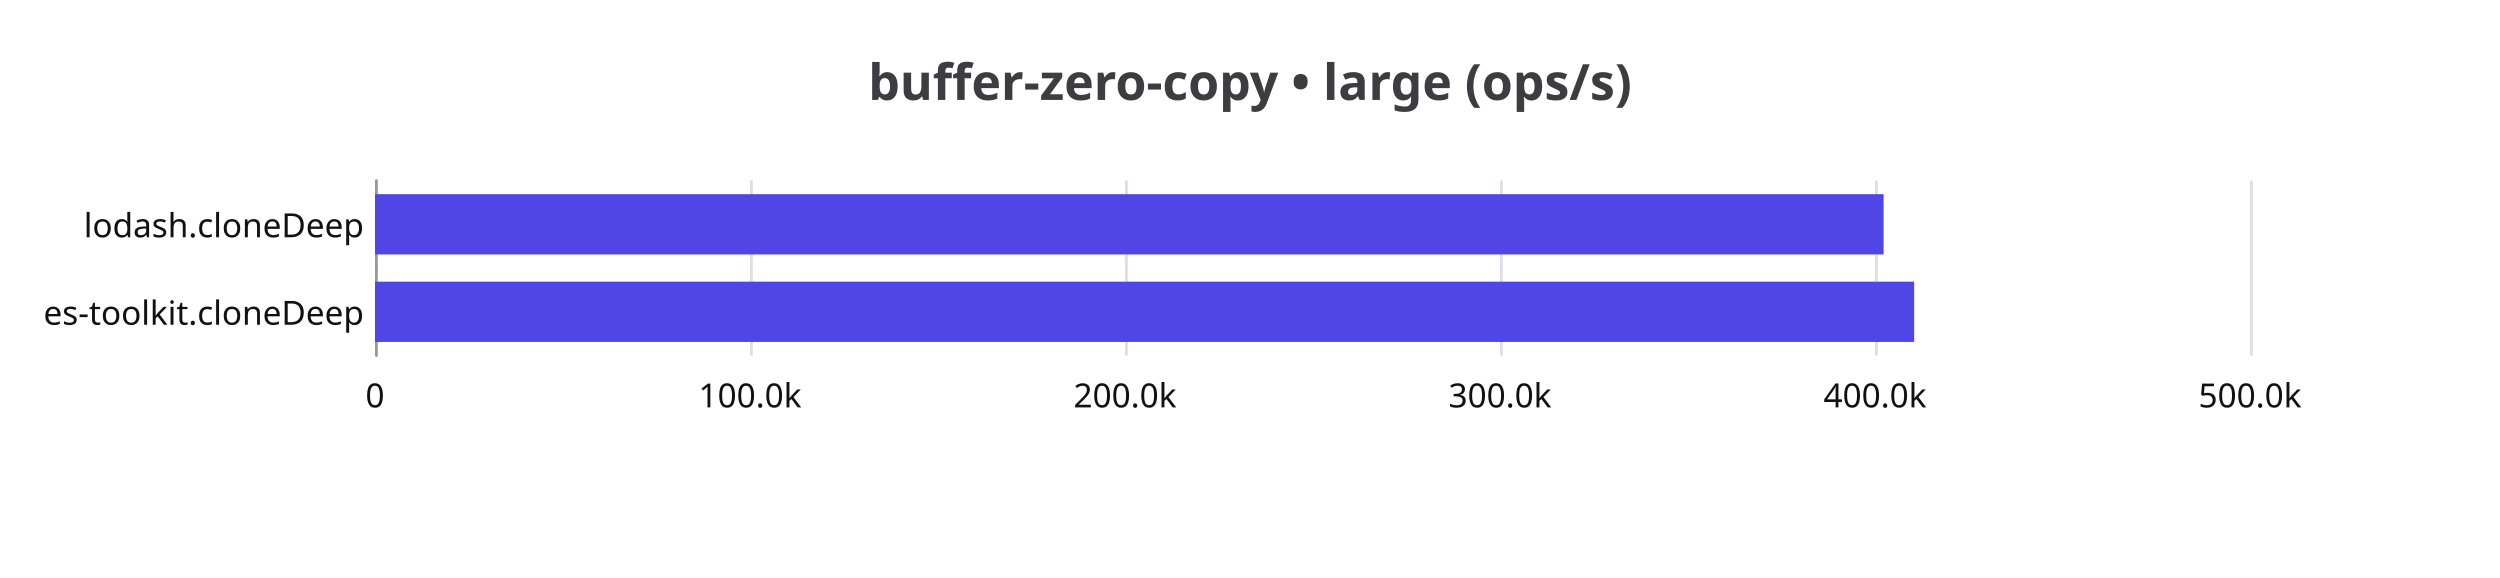
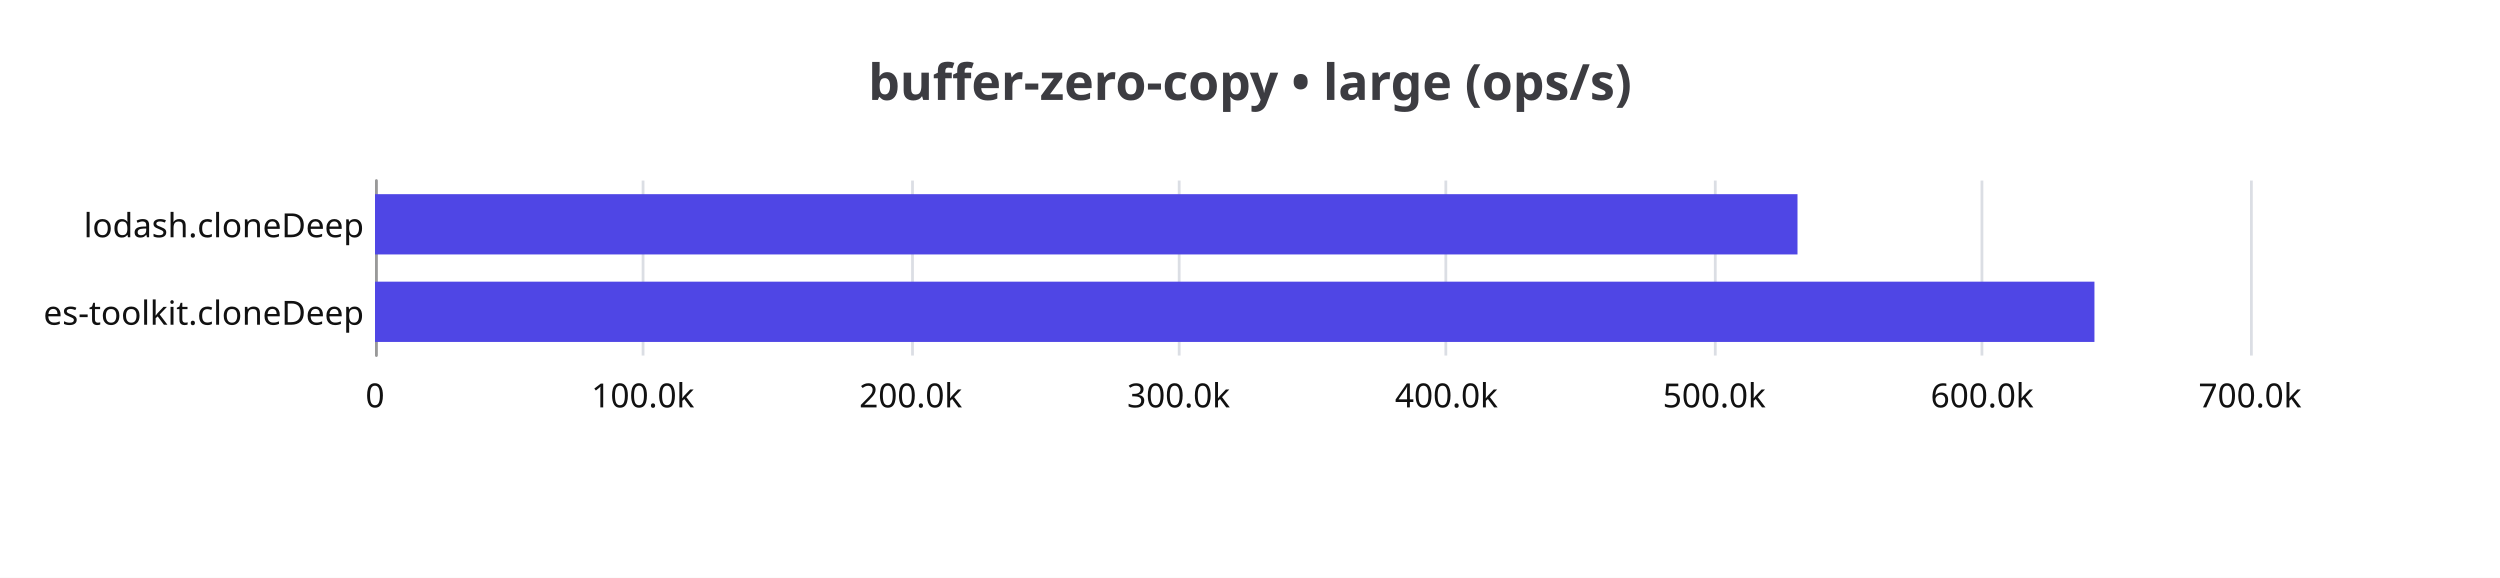
<svg xmlns="http://www.w3.org/2000/svg" width="900" height="208" version="1.1" baseProfile="full" viewBox="0 0 900 208">
  <rect width="900" height="208" x="0" y="0" fill="#ffffff" />
  <path d="M135.5 65L135.5 128" fill="none" pointer-events="visible" stroke="#dbdee4" class="zr15-cls-30" />
-   <path d="M270.5 65L270.5 128" fill="none" pointer-events="visible" stroke="#dbdee4" class="zr15-cls-30" />
-   <path d="M405.5 65L405.5 128" fill="none" pointer-events="visible" stroke="#dbdee4" class="zr15-cls-30" />
-   <path d="M540.5 65L540.5 128" fill="none" pointer-events="visible" stroke="#dbdee4" class="zr15-cls-30" />
-   <path d="M675.5 65L675.5 128" fill="none" pointer-events="visible" stroke="#dbdee4" class="zr15-cls-30" />
+   <path d="M231.5 65L231.5 128" fill="none" pointer-events="visible" stroke="#dbdee4" class="zr15-cls-30" />
+   <path d="M328.5 65L328.5 128" fill="none" pointer-events="visible" stroke="#dbdee4" class="zr15-cls-30" />
+   <path d="M424.5 65L424.5 128" fill="none" pointer-events="visible" stroke="#dbdee4" class="zr15-cls-30" />
+   <path d="M520.5 65L520.5 128" fill="none" pointer-events="visible" stroke="#dbdee4" class="zr15-cls-30" />
+   <path d="M617.5 65L617.5 128" fill="none" pointer-events="visible" stroke="#dbdee4" class="zr15-cls-30" />
+   <path d="M713.5 65L713.5 128" fill="none" pointer-events="visible" stroke="#dbdee4" class="zr15-cls-30" />
  <path d="M810.5 65L810.5 128" fill="none" pointer-events="visible" stroke="#dbdee4" class="zr15-cls-30" />
  <path d="M135.5 128L135.5 65" fill="none" pointer-events="visible" stroke="#999" stroke-linecap="round" class="zr15-cls-30" />
-   <text dominant-baseline="central" text-anchor="end" style="font-size:12px;font-family:Microsoft YaHei;" xml:space="preserve" transform="translate(131 112.25)" fill="#111">  es-toolkit.cloneDeep</text>
-   <text dominant-baseline="central" text-anchor="end" style="font-size:12px;font-family:Microsoft YaHei;" xml:space="preserve" transform="translate(131 80.75)" fill="#111">  lodash.cloneDeep</text>
+   <text dominant-baseline="central" text-anchor="end" style="font-size:12px;font-family:Microsoft YaHei;" xml:space="preserve" transform="translate(131 112.25)" fill="#111">    es-toolkit.cloneDeep</text>
+   <text dominant-baseline="central" text-anchor="end" style="font-size:12px;font-family:Microsoft YaHei;" xml:space="preserve" transform="translate(131 80.75)" fill="#111">    lodash.cloneDeep</text>
  <text dominant-baseline="central" text-anchor="middle" style="font-size:12px;font-family:Microsoft YaHei;" y="6" transform="translate(135 136)" fill="#111">0</text>
-   <text dominant-baseline="central" text-anchor="middle" style="font-size:12px;font-family:Microsoft YaHei;" y="6" transform="translate(270 136)" fill="#111">100.0k</text>
-   <text dominant-baseline="central" text-anchor="middle" style="font-size:12px;font-family:Microsoft YaHei;" y="6" transform="translate(405 136)" fill="#111">200.0k</text>
-   <text dominant-baseline="central" text-anchor="middle" style="font-size:12px;font-family:Microsoft YaHei;" y="6" transform="translate(540 136)" fill="#111">300.0k</text>
-   <text dominant-baseline="central" text-anchor="middle" style="font-size:12px;font-family:Microsoft YaHei;" y="6" transform="translate(675 136)" fill="#111">400.0k</text>
-   <text dominant-baseline="central" text-anchor="middle" style="font-size:12px;font-family:Microsoft YaHei;" y="6" transform="translate(810 136)" fill="#111">500.0k</text>
-   <path d="M135 101.4l554.1 0l0 21.7l-554.1 0Z" fill="#4F46E5" ecmeta_series_index="0" ecmeta_data_index="0" ecmeta_ssr_type="chart" class="zr15-cls-31" />
-   <path d="M135 69.9l543.1 0l0 21.7l-543.1 0Z" fill="#4F46E5" ecmeta_series_index="0" ecmeta_data_index="1" ecmeta_ssr_type="chart" class="zr15-cls-31" />
+   <text dominant-baseline="central" text-anchor="middle" style="font-size:12px;font-family:Microsoft YaHei;" y="6" transform="translate(231.4286 136)" fill="#111">100.0k</text>
+   <text dominant-baseline="central" text-anchor="middle" style="font-size:12px;font-family:Microsoft YaHei;" y="6" transform="translate(327.8571 136)" fill="#111">200.0k</text>
+   <text dominant-baseline="central" text-anchor="middle" style="font-size:12px;font-family:Microsoft YaHei;" y="6" transform="translate(424.2857 136)" fill="#111">300.0k</text>
+   <text dominant-baseline="central" text-anchor="middle" style="font-size:12px;font-family:Microsoft YaHei;" y="6" transform="translate(520.7143 136)" fill="#111">400.0k</text>
+   <text dominant-baseline="central" text-anchor="middle" style="font-size:12px;font-family:Microsoft YaHei;" y="6" transform="translate(617.1429 136)" fill="#111">500.0k</text>
+   <text dominant-baseline="central" text-anchor="middle" style="font-size:12px;font-family:Microsoft YaHei;" y="6" transform="translate(713.5714 136)" fill="#111">600.0k</text>
+   <text dominant-baseline="central" text-anchor="middle" style="font-size:12px;font-family:Microsoft YaHei;" y="6" transform="translate(810 136)" fill="#111">700.0k</text>
+   <path d="M135 101.4l619 0l0 21.7l-619 0Z" fill="#4F46E5" ecmeta_series_index="0" ecmeta_data_index="0" ecmeta_ssr_type="chart" class="zr15-cls-31" />
+   <path d="M135 69.9l512.1 0l0 21.7l-512.1 0Z" fill="#4F46E5" ecmeta_series_index="0" ecmeta_data_index="1" ecmeta_ssr_type="chart" class="zr15-cls-31" />
  <path d="M-134.9 -5l269.7 0l0 28l-269.7 0Z" transform="translate(450 20)" fill="rgb(0,0,0)" fill-opacity="0" stroke="#3c3c41" stroke-width="0" class="zr15-cls-30" />
  <text dominant-baseline="central" text-anchor="middle" style="font-size:18px;font-family:Microsoft YaHei;font-weight:bold;" xml:space="preserve" y="9" transform="translate(450 20)" fill="#3c3c41">buffer-zero-copy • large (ops/s)</text>
  <style>
.zr15-cls-30:hover {
pointer-events:none;
}
.zr15-cls-31:hover {
cursor:pointer;
fill:rgba(86,77,251,1);
}



</style>
</svg>
